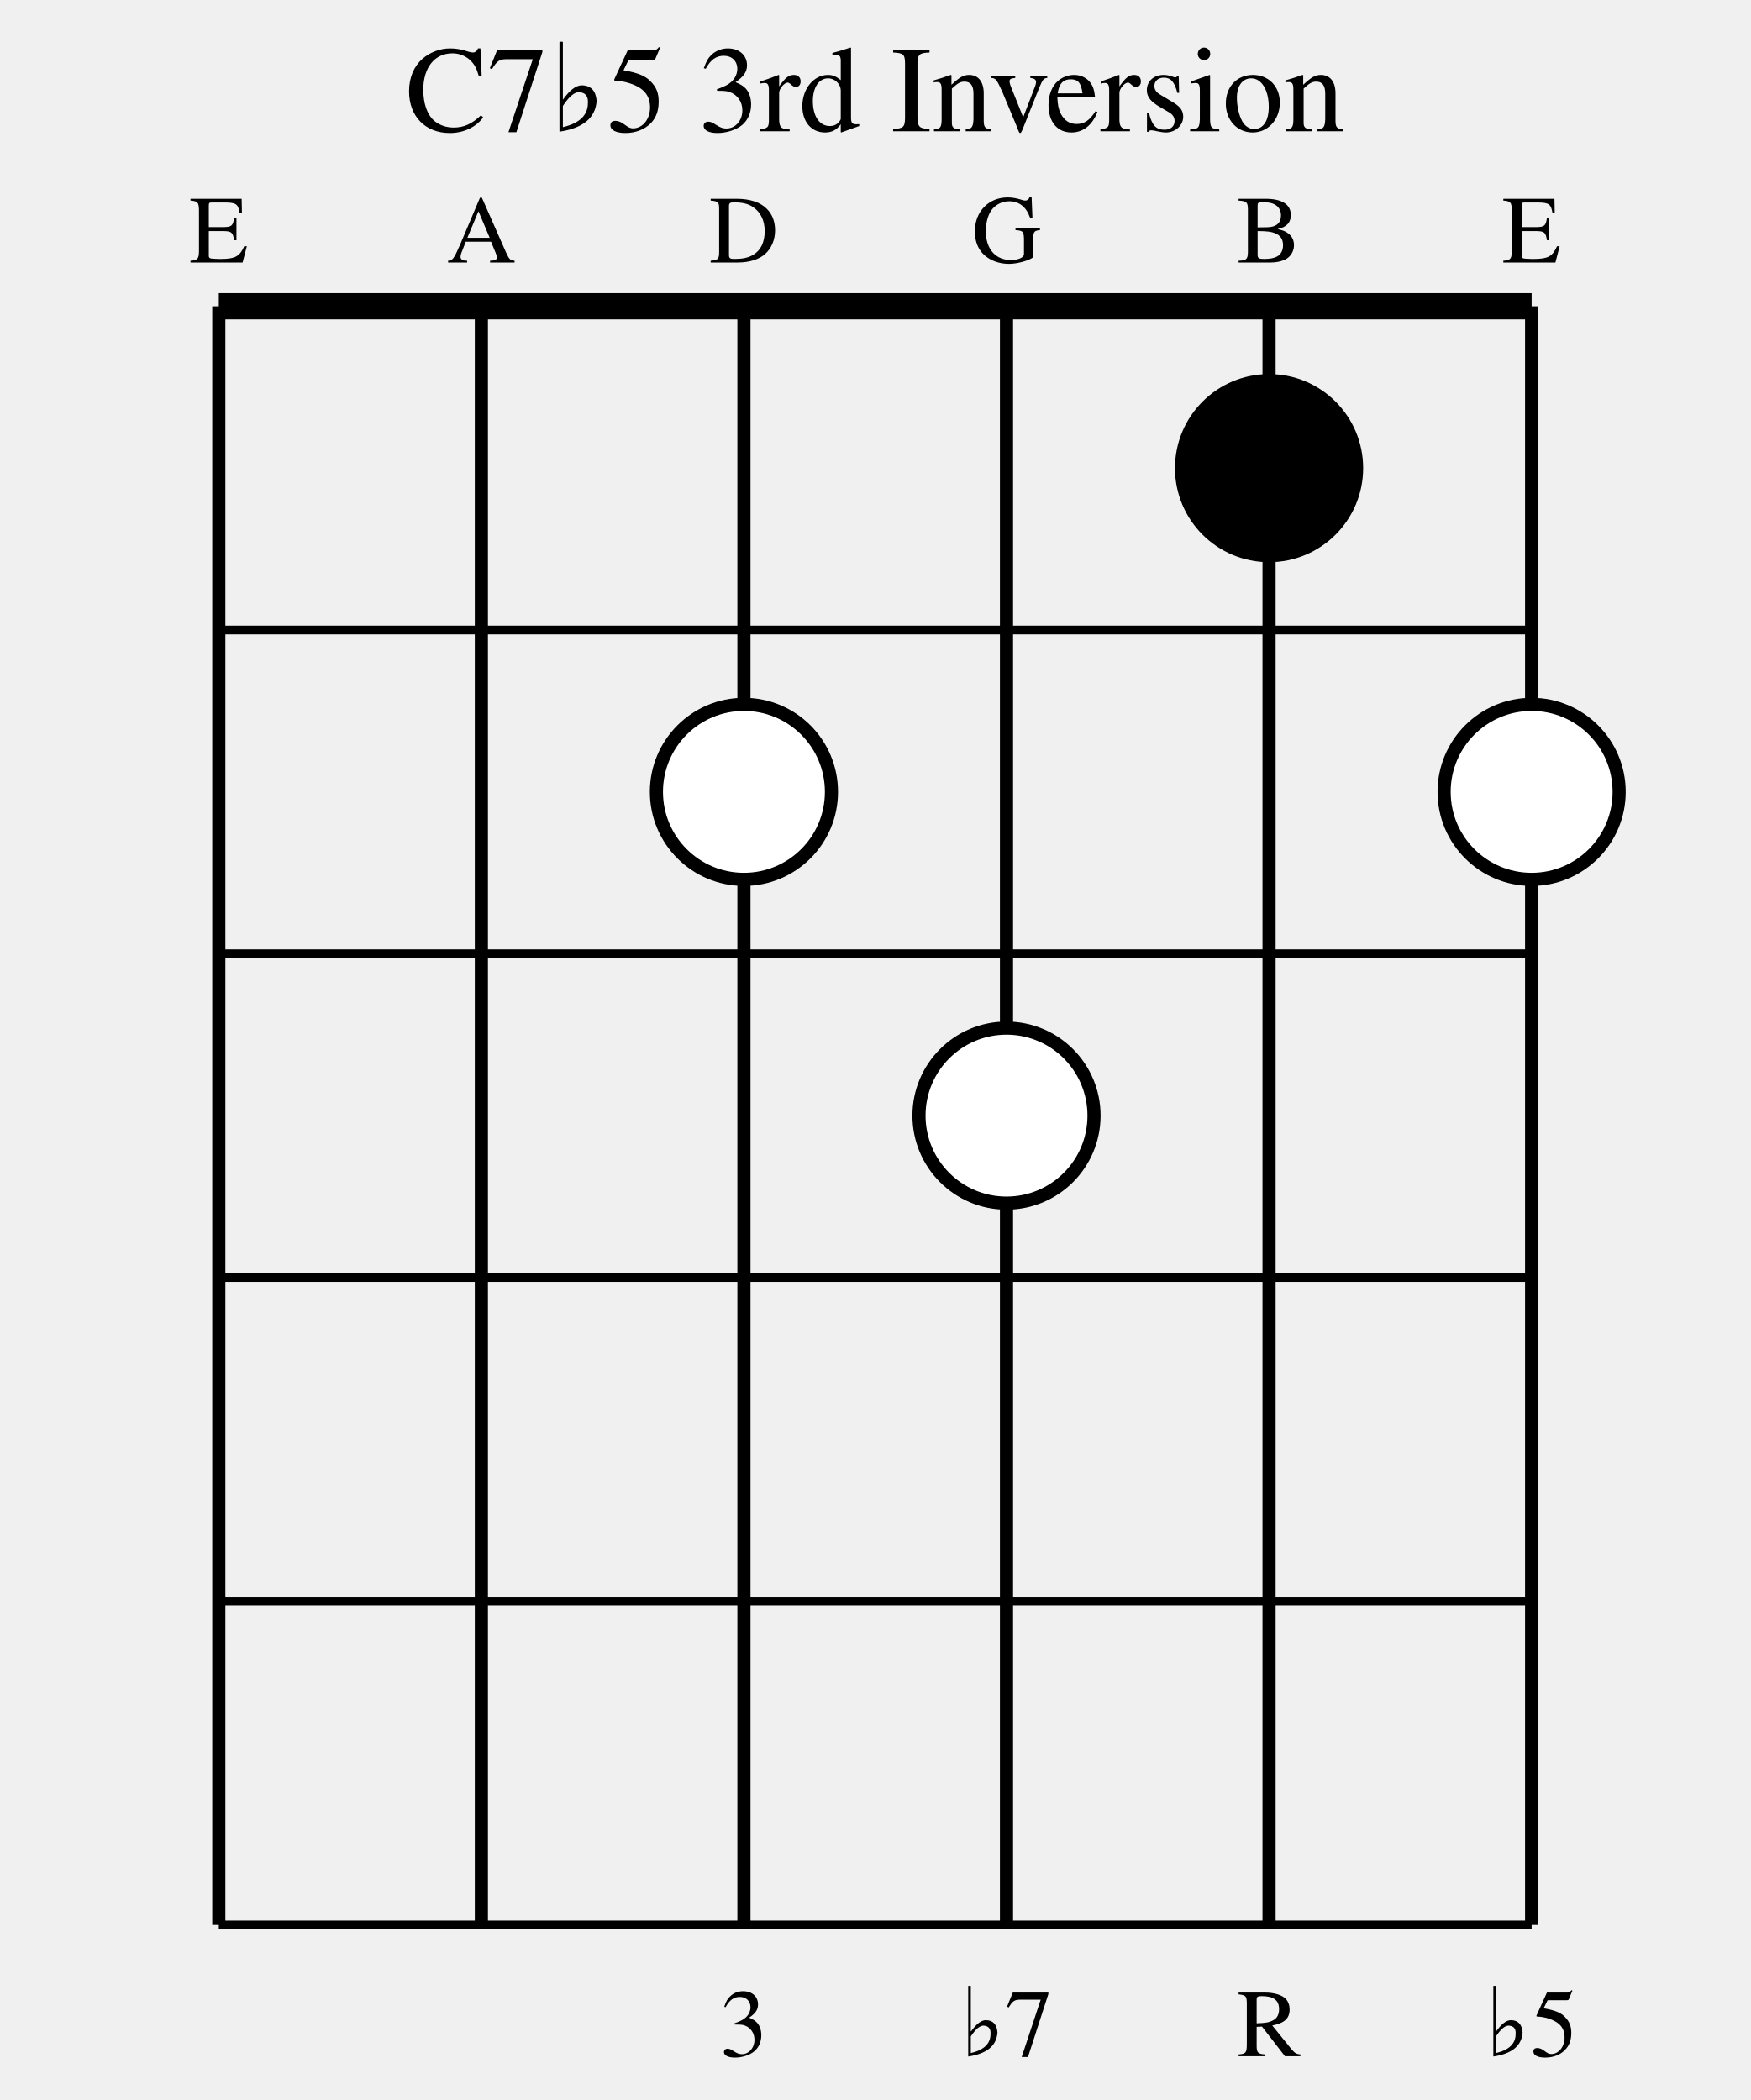
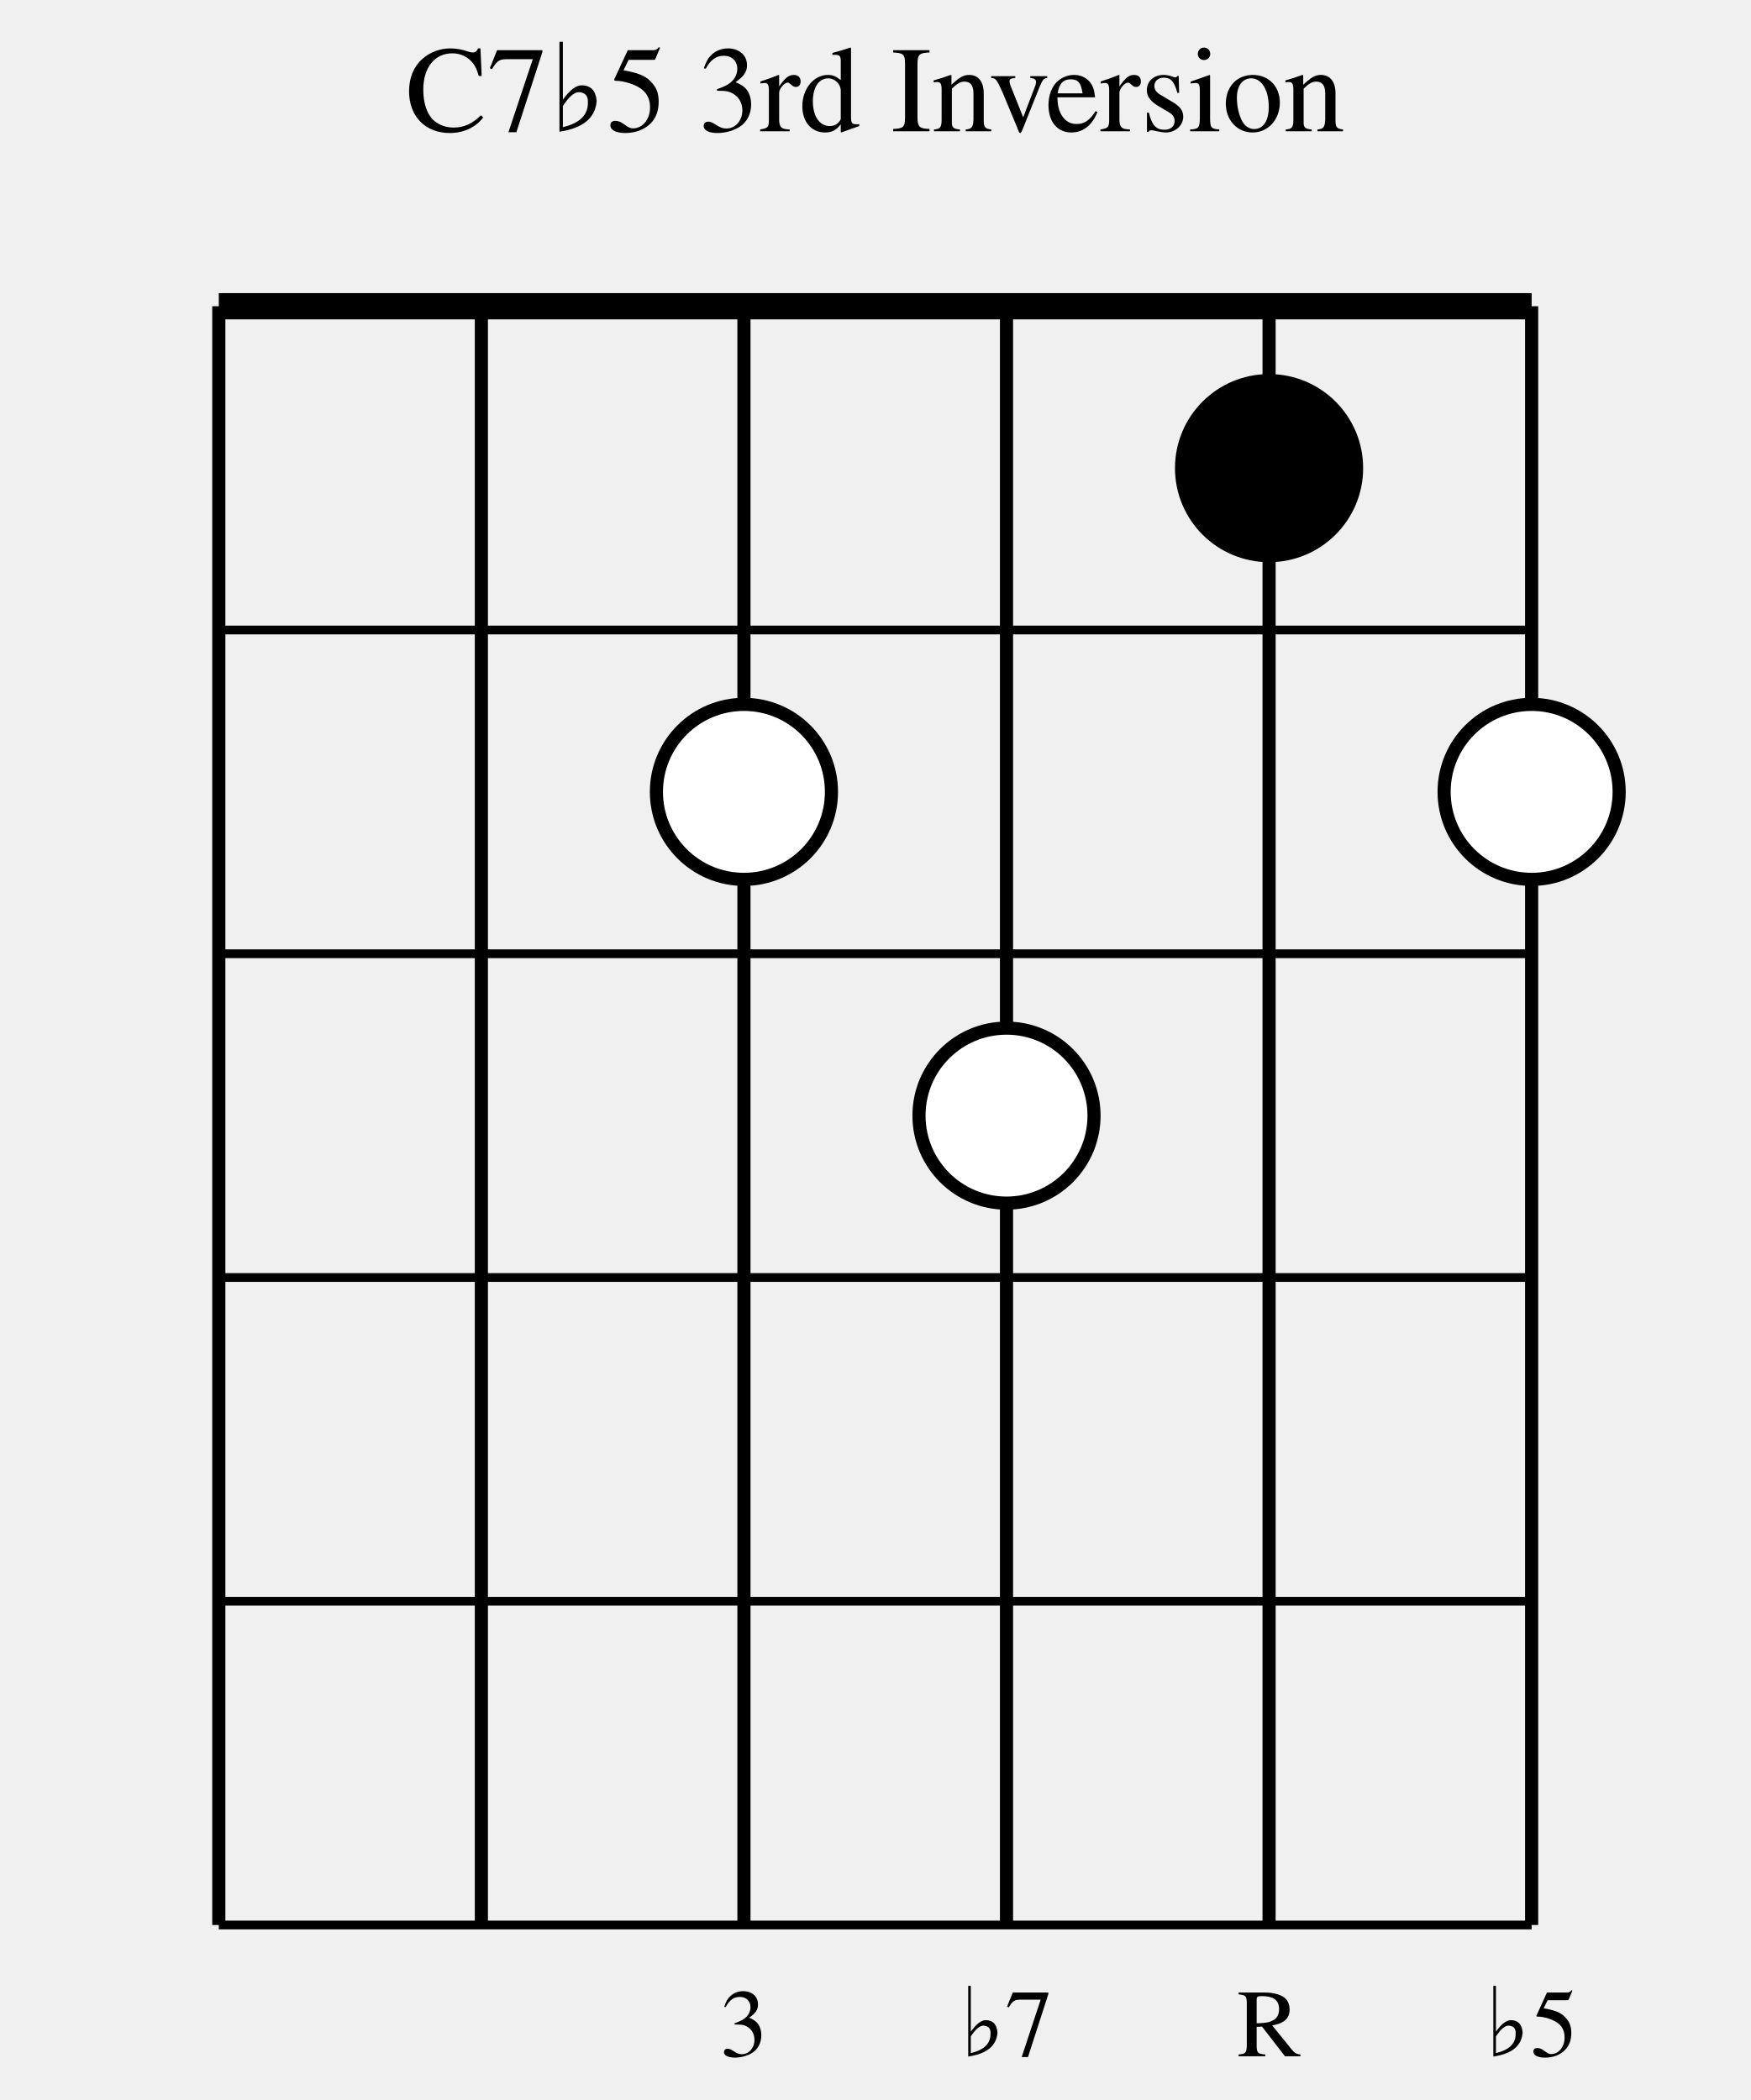
<svg xmlns="http://www.w3.org/2000/svg" width="200" height="240" viewBox="0 0 200 240">
  <defs>
    <style>
            .chord-title { 
                font-family: Times, serif; 
                font-size: 14px; 
                fill: #000000; 
                font-weight: normal; 
                text-anchor: middle; 
            }
            .string-label { 
                font-family: Times, serif; 
                font-size: 11px; 
                fill: #000000; 
                text-anchor: middle; 
            }
            .fret-label { 
                font-family: Times, serif; 
                font-size: 9px; 
                fill: #000000; 
                text-anchor: middle; 
            }
            .string-line { 
                stroke: #000000; 
                stroke-width: 1.5; 
            }
            .fret-line { 
                stroke: #000000; 
                stroke-width: 1; 
            }
            .nut-line { 
                stroke: #000000; 
                stroke-width: 3; 
            }
            .note-circle { 
                stroke: #000000; 
                stroke-width: 1.5; 
            }
            .root-note { 
                fill: #000000; 
            }
            .chord-note { 
                fill: #ffffff; 
            }
        </style>
  </defs>
  <text x="100" y="15" class="chord-title">C7♭5 3rd Inversion</text>
-   <text x="25" y="30" class="string-label">E</text>
-   <text x="55" y="30" class="string-label">A</text>
-   <text x="85" y="30" class="string-label">D</text>
-   <text x="115" y="30" class="string-label">G</text>
-   <text x="145" y="30" class="string-label">B</text>
-   <text x="175" y="30" class="string-label">E</text>
  <line x1="25" y1="35" x2="25" y2="220" class="string-line" />
  <line x1="55" y1="35" x2="55" y2="220" class="string-line" />
  <line x1="85" y1="35" x2="85" y2="220" class="string-line" />
  <line x1="115" y1="35" x2="115" y2="220" class="string-line" />
  <line x1="145" y1="35" x2="145" y2="220" class="string-line" />
  <line x1="175" y1="35" x2="175" y2="220" class="string-line" />
  <line x1="25" y1="35" x2="175" y2="35" class="nut-line" />
  <line x1="25" y1="72" x2="175" y2="72" class="fret-line" />
  <line x1="25" y1="109" x2="175" y2="109" class="fret-line" />
  <line x1="25" y1="146" x2="175" y2="146" class="fret-line" />
  <line x1="25" y1="183" x2="175" y2="183" class="fret-line" />
  <line x1="25" y1="220" x2="175" y2="220" class="fret-line" />
  <circle cx="85" cy="90.5" r="10" class="note-circle chord-note" />
  <circle cx="115" cy="127.5" r="10" class="note-circle chord-note" />
  <circle cx="145" cy="53.5" r="10" class="note-circle root-note" />
  <circle cx="175" cy="90.5" r="10" class="note-circle chord-note" />
  <text x="85" y="235" class="string-label">3</text>
  <text x="115" y="235" class="string-label">♭7</text>
  <text x="145" y="235" class="string-label">R</text>
  <text x="175" y="235" class="string-label">♭5</text>
</svg>
